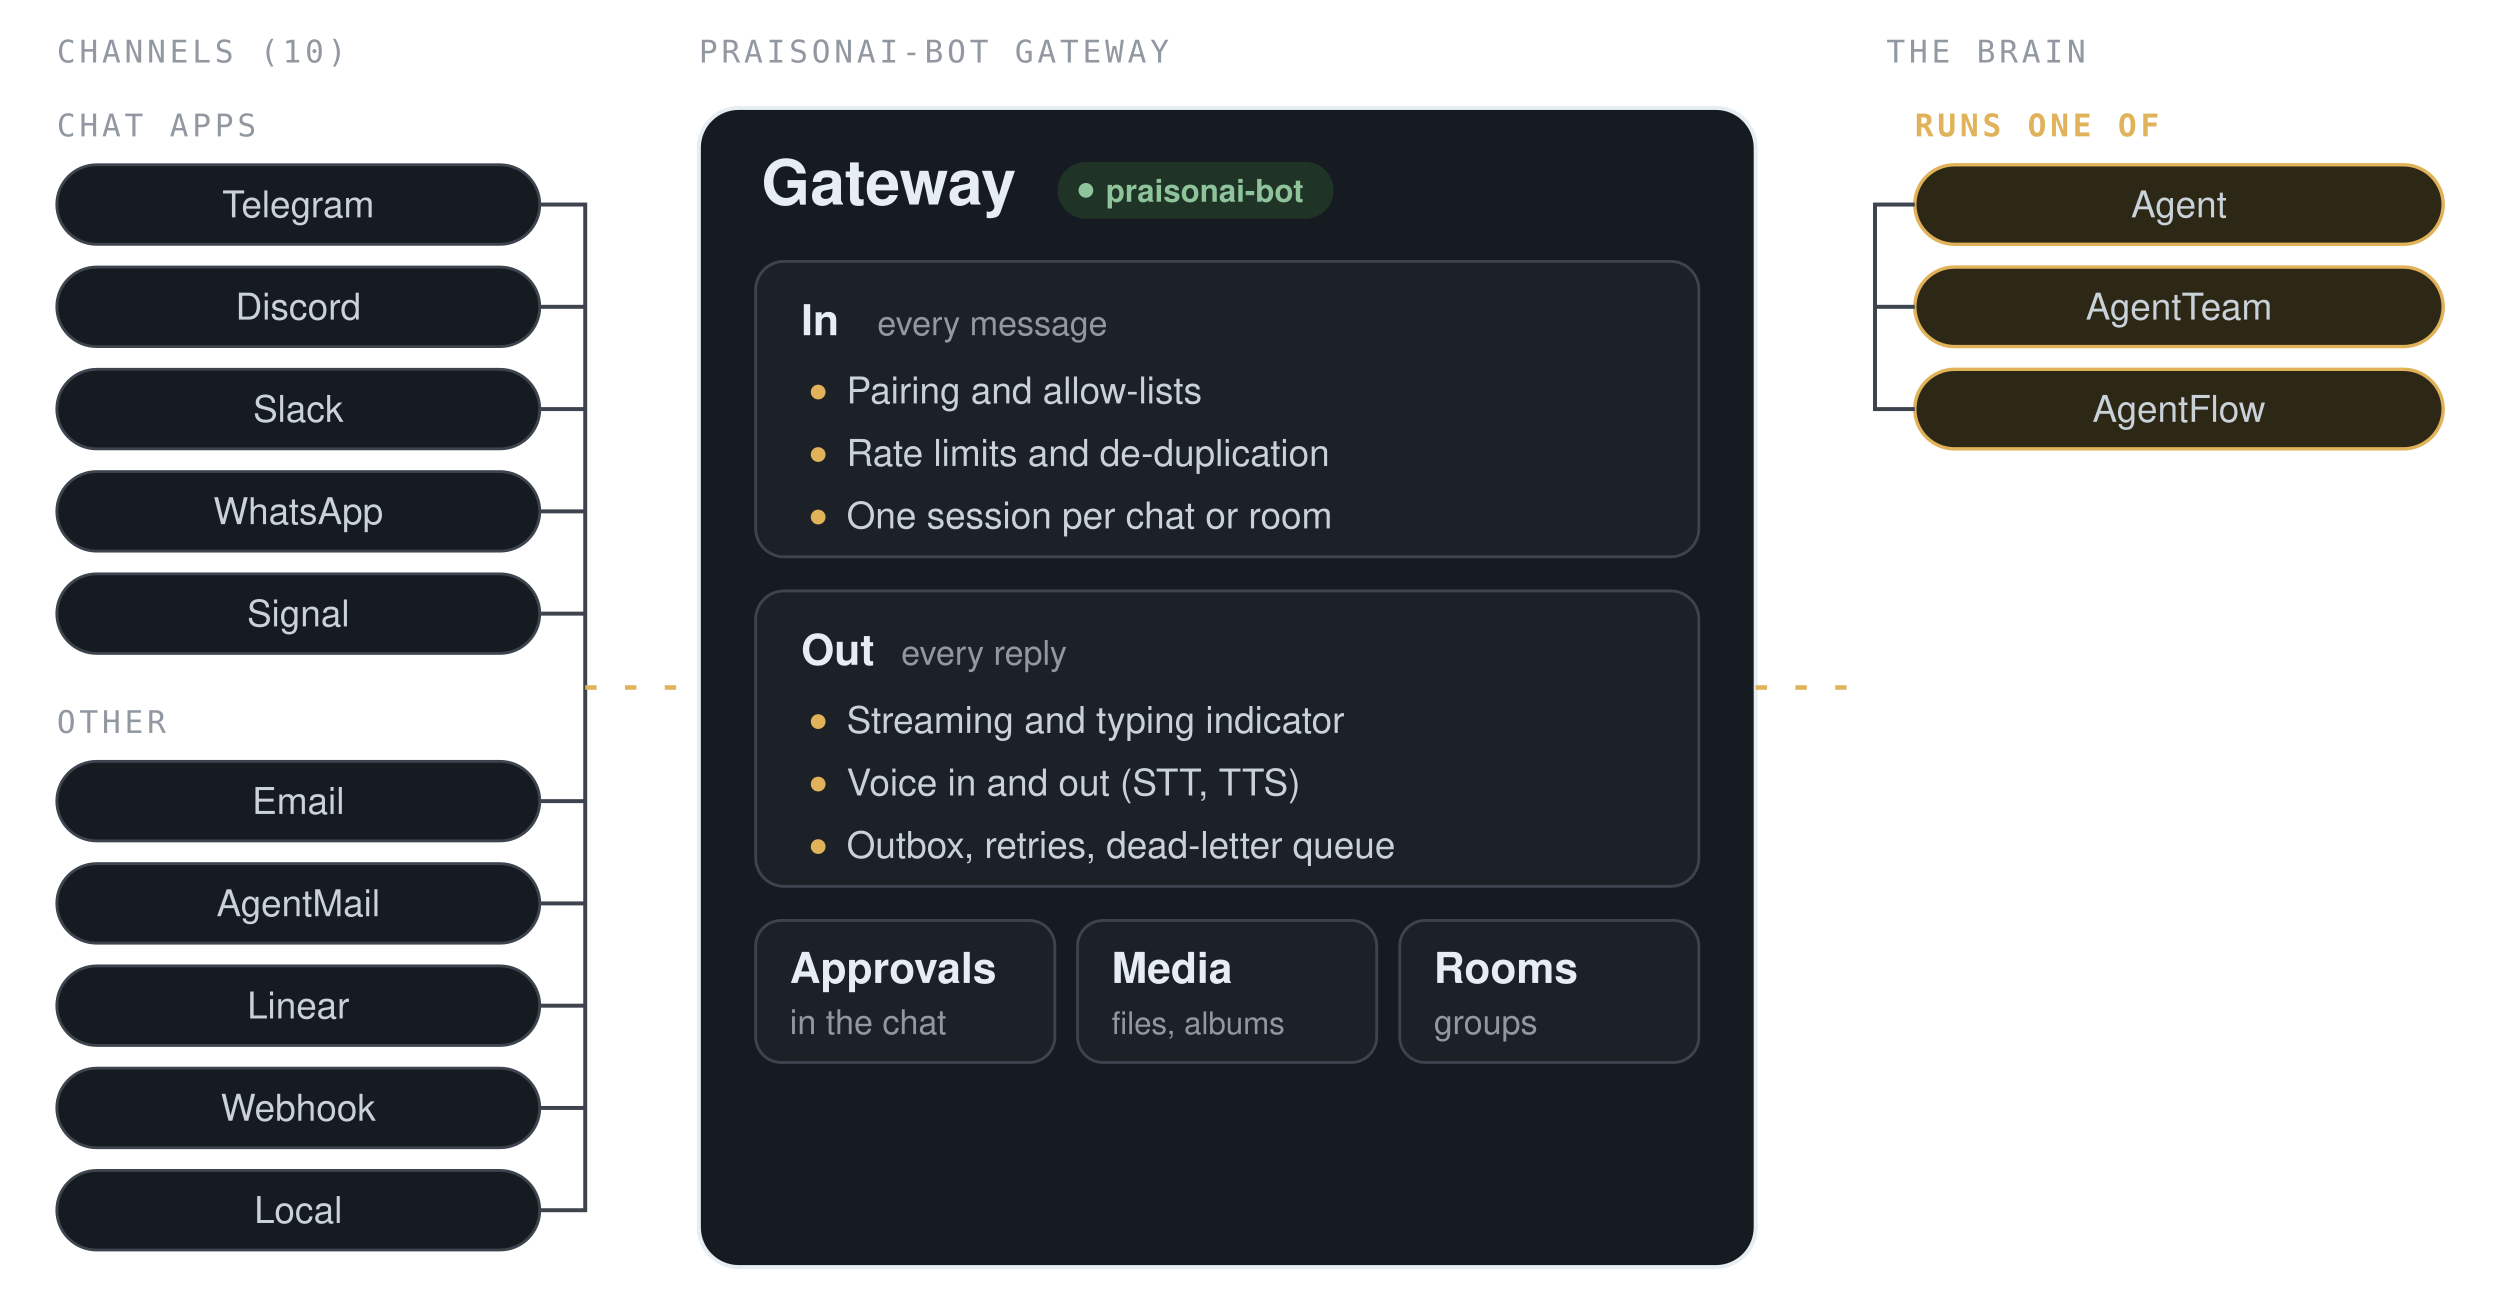
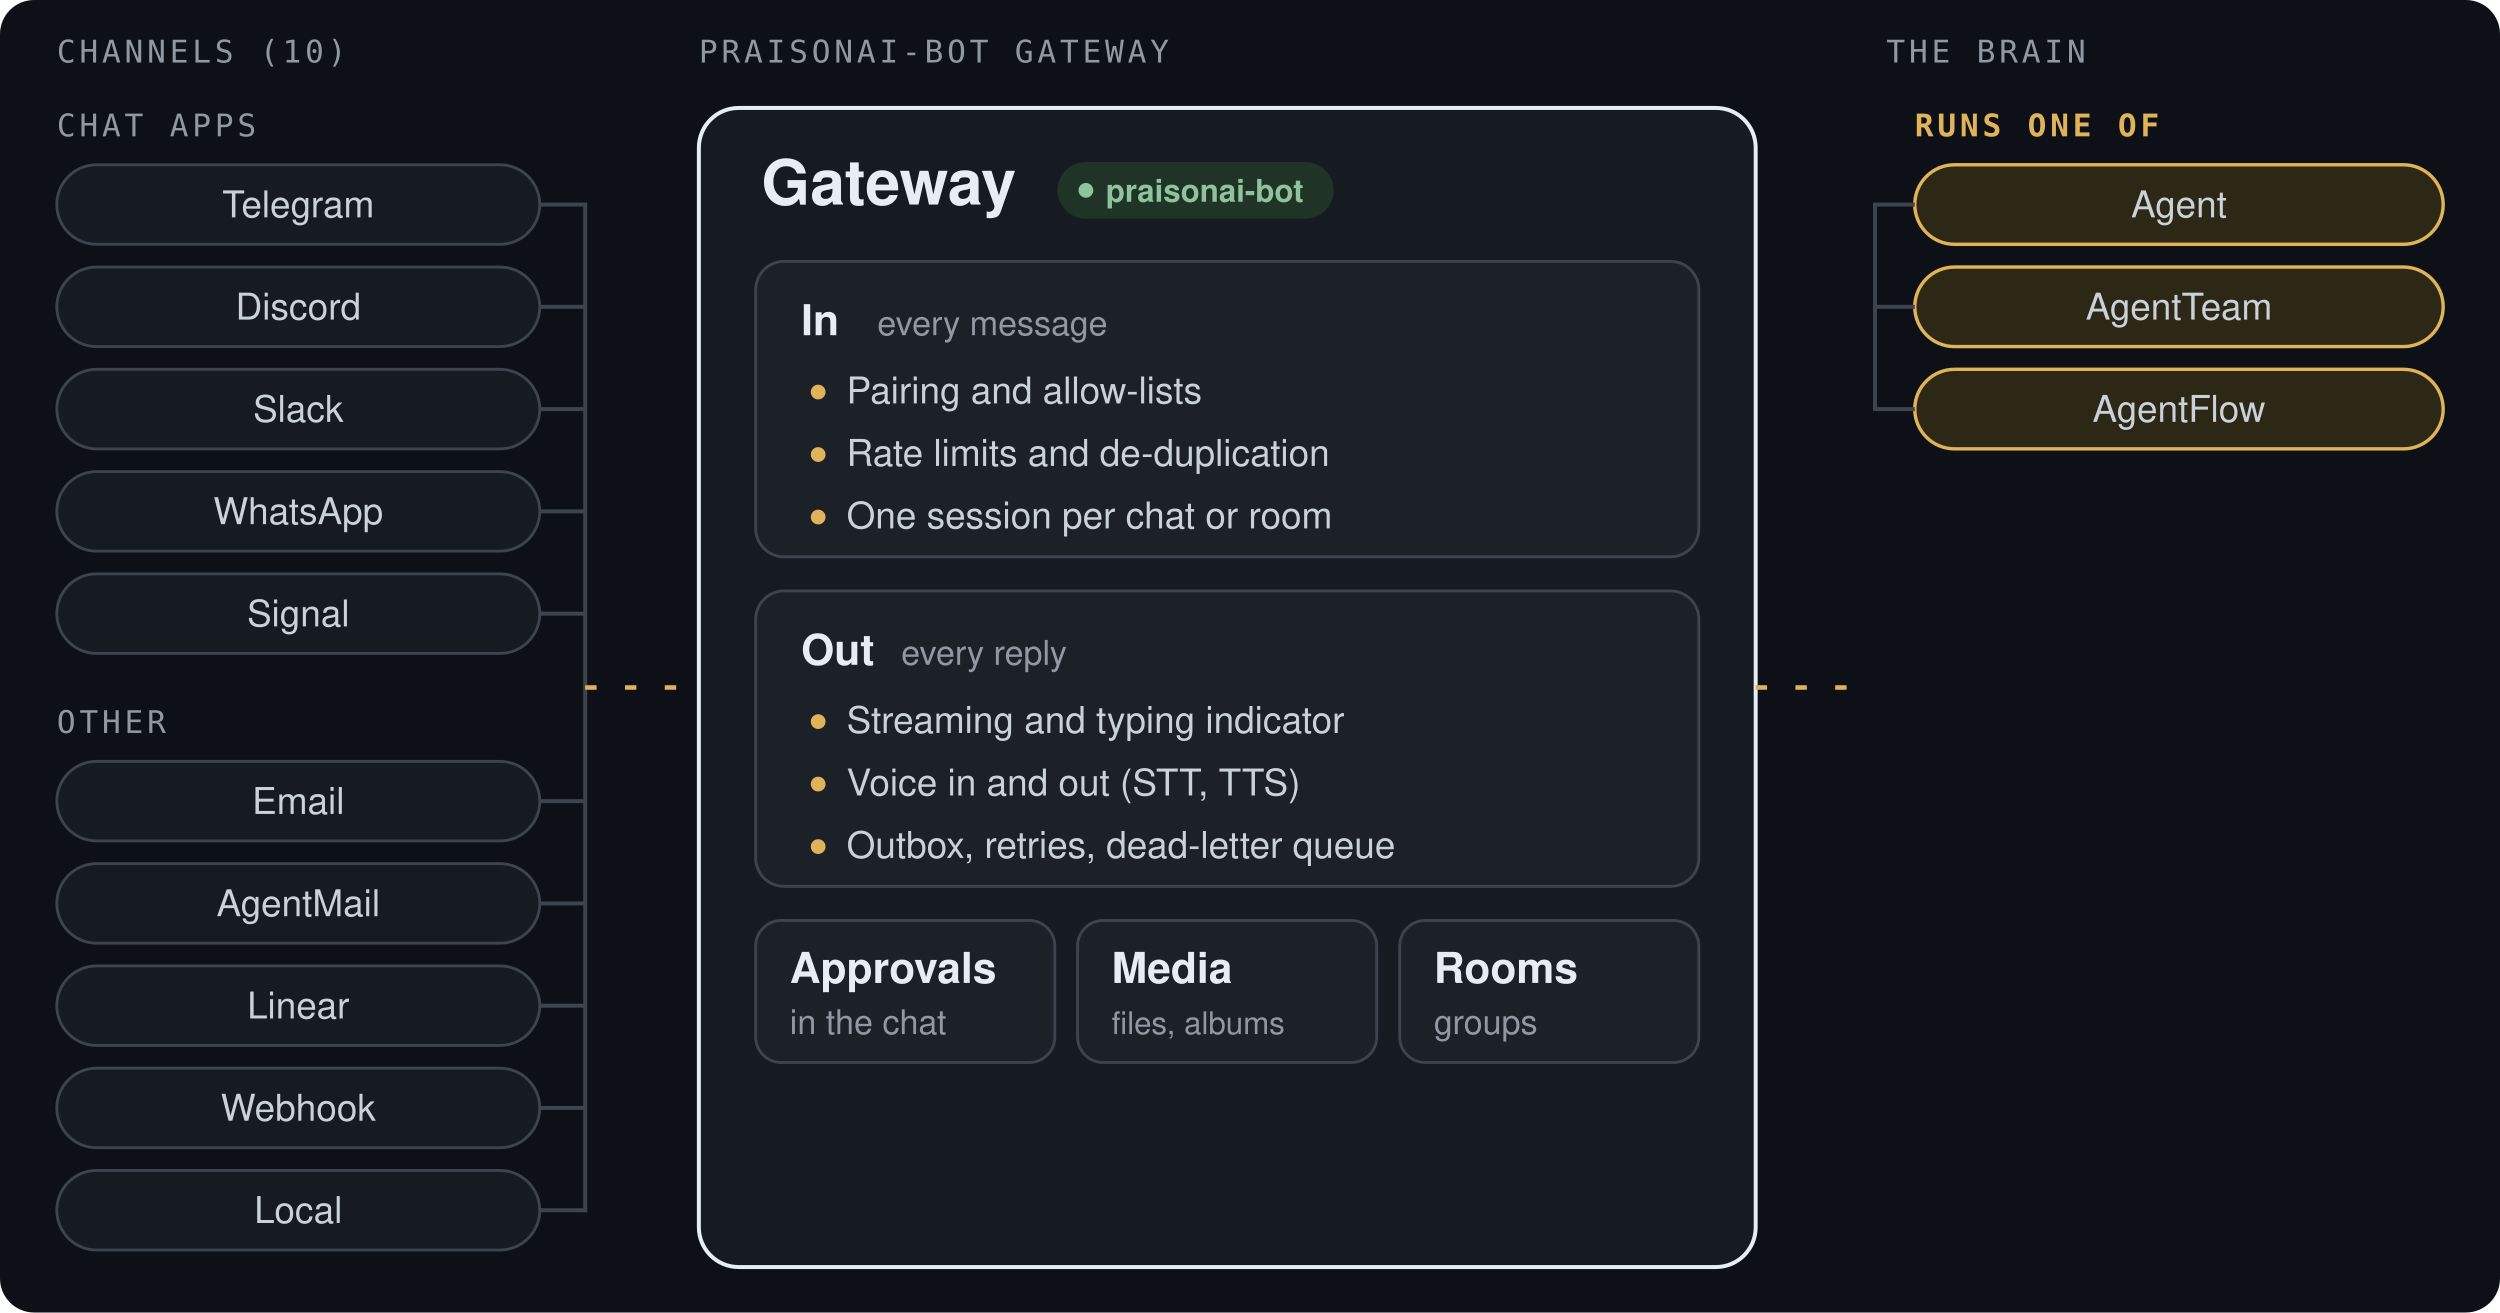
<svg xmlns="http://www.w3.org/2000/svg" viewBox="0 0 880 462" width="880" height="462" role="img" aria-label="Ten channels send messages into the praisonai-bot gateway, which handles pairing, limits, sessions, approvals, voice and reliable delivery, and runs an Agent, AgentTeam or AgentFlow.">
-   <style>
+   <style>.bgr{fill:#0d1117}
.eb{font:500 11px ui-monospace,SFMono-Regular,Menlo,Consolas,monospace;fill:#9198a1;letter-spacing:.12em}
.ebA{font:600 11px ui-monospace,SFMono-Regular,Menlo,Consolas,monospace;fill:#e0b25a;letter-spacing:.12em}
.h1{font:650 22px -apple-system,BlinkMacSystemFont,'Segoe UI',Helvetica,Arial,sans-serif;fill:#e6edf3}
.h2{font:600 15px -apple-system,BlinkMacSystemFont,'Segoe UI',Helvetica,Arial,sans-serif;fill:#e6edf3}
.tx{font:400 13px -apple-system,BlinkMacSystemFont,'Segoe UI',Helvetica,Arial,sans-serif;fill:#c9d1d9}
.sm{font:400 12px -apple-system,BlinkMacSystemFont,'Segoe UI',Helvetica,Arial,sans-serif;fill:#9198a1}
.mono{font:500 12px ui-monospace,SFMono-Regular,Menlo,Consolas,monospace;fill:#e6edf3}
.pill{fill:#161b22;stroke:#3d444d;stroke-width:1}
.pillHi{fill:#2d2716;stroke:#e0b25a;stroke-width:1.2}
.card{fill:#161b22;stroke:#e6edf3;stroke-width:1.4}
.soft{fill:#1c2128;stroke:#3d444d;stroke-width:1}
.dash{fill:none;stroke:#e0b25a;stroke-width:1.4;stroke-dasharray:6 6}
.wire{fill:none;stroke:#3d444d;stroke-width:1.4}
.flow{fill:none;stroke:#e0b25a;stroke-width:1.6;stroke-dasharray:4 10;animation:flow 1.6s linear infinite}
.flowR{fill:none;stroke:#e0b25a;stroke-width:1.6;stroke-dasharray:4 10;animation:flowR 1.6s linear infinite}
.okb{fill:#1f3326} .okt{font:600 11px -apple-system,BlinkMacSystemFont,'Segoe UI',Helvetica,Arial,sans-serif;fill:#8fc39b}
.acb{fill:#3a2f1a} .act{font:600 11px -apple-system,BlinkMacSystemFont,'Segoe UI',Helvetica,Arial,sans-serif;fill:#e0b25a}
.dot{fill:#e0b25a}
@keyframes flow{to{stroke-dashoffset:-28}}
@keyframes flowR{to{stroke-dashoffset:28}}
@media (prefers-reduced-motion:reduce){*{animation:none!important}}
</style>
+   <rect class="bgr" x="0" y="0" width="880" height="462" rx="12" />
  <text class="eb" x="20" y="22">CHANNELS (10)</text>
  <text class="eb" x="246" y="22">PRAISONAI-BOT GATEWAY</text>
  <text class="eb" x="664" y="22">THE BRAIN</text>
  <text class="eb" x="20" y="48">CHAT APPS</text>
  <rect class="pill" x="20" y="58" width="170" height="28" rx="14.0" />
  <text class="tx" x="105.0" y="76.5" text-anchor="middle">Telegram</text>
  <rect class="pill" x="20" y="94" width="170" height="28" rx="14.0" />
  <text class="tx" x="105.0" y="112.5" text-anchor="middle">Discord</text>
  <rect class="pill" x="20" y="130" width="170" height="28" rx="14.0" />
  <text class="tx" x="105.0" y="148.5" text-anchor="middle">Slack</text>
  <rect class="pill" x="20" y="166" width="170" height="28" rx="14.0" />
  <text class="tx" x="105.0" y="184.5" text-anchor="middle">WhatsApp</text>
  <rect class="pill" x="20" y="202" width="170" height="28" rx="14.0" />
  <text class="tx" x="105.0" y="220.5" text-anchor="middle">Signal</text>
  <text class="eb" x="20" y="258">OTHER</text>
  <rect class="pill" x="20" y="268" width="170" height="28" rx="14.0" />
  <text class="tx" x="105.0" y="286.5" text-anchor="middle">Email</text>
  <rect class="pill" x="20" y="304" width="170" height="28" rx="14.0" />
  <text class="tx" x="105.0" y="322.5" text-anchor="middle">AgentMail</text>
  <rect class="pill" x="20" y="340" width="170" height="28" rx="14.0" />
  <text class="tx" x="105.0" y="358.5" text-anchor="middle">Linear</text>
  <rect class="pill" x="20" y="376" width="170" height="28" rx="14.0" />
  <text class="tx" x="105.0" y="394.5" text-anchor="middle">Webhook</text>
  <rect class="pill" x="20" y="412" width="170" height="28" rx="14.0" />
  <text class="tx" x="105.0" y="430.5" text-anchor="middle">Local</text>
  <text class="ebA" x="674" y="48">RUNS ONE OF</text>
  <rect class="pillHi" x="674" y="58" width="186" height="28" rx="14.0" />
  <text class="tx" x="767.0" y="76.5" text-anchor="middle">Agent</text>
  <rect class="pillHi" x="674" y="94" width="186" height="28" rx="14.0" />
  <text class="tx" x="767.0" y="112.5" text-anchor="middle">AgentTeam</text>
  <rect class="pillHi" x="674" y="130" width="186" height="28" rx="14.0" />
  <text class="tx" x="767.0" y="148.5" text-anchor="middle">AgentFlow</text>
  <rect class="card" x="246" y="38" width="372" height="408" rx="14" />
  <text class="h1" x="268" y="72">Gateway</text>
  <rect class="okb" x="372.24" y="57" width="97.2" height="20" rx="10" />
  <circle class="okt" cx="382.24" cy="67" r="2.6" />
  <text class="okt" x="389.24" y="71">praisonai-bot</text>
  <rect class="soft" x="266" y="92" width="332" height="104" rx="10" />
  <text class="h2" x="282" y="118">In</text>
  <text class="sm" x="308.8" y="118">every message</text>
  <circle class="dot" cx="288" cy="138" r="2.6" />
  <text class="tx" x="298" y="142">Pairing and allow-lists</text>
  <circle class="dot" cx="288" cy="160" r="2.6" />
  <text class="tx" x="298" y="164">Rate limits and de-duplication</text>
  <circle class="dot" cx="288" cy="182" r="2.6" />
  <text class="tx" x="298" y="186">One session per chat or room</text>
  <rect class="soft" x="266" y="208" width="332" height="104" rx="10" />
  <text class="h2" x="282" y="234">Out</text>
  <text class="sm" x="317.2" y="234">every reply</text>
  <circle class="dot" cx="288" cy="254" r="2.6" />
  <text class="tx" x="298" y="258">Streaming and typing indicator</text>
  <circle class="dot" cx="288" cy="276" r="2.6" />
  <text class="tx" x="298" y="280">Voice in and out (STT, TTS)</text>
  <circle class="dot" cx="288" cy="298" r="2.6" />
  <text class="tx" x="298" y="302">Outbox, retries, dead-letter queue</text>
  <rect class="soft" x="266.0" y="324" width="105.3" height="50" rx="9" />
  <text class="h2" x="278.0" y="346">Approvals</text>
  <text class="sm" x="278.0" y="364">in the chat</text>
  <rect class="soft" x="379.3" y="324" width="105.3" height="50" rx="9" />
  <text class="h2" x="391.3" y="346">Media</text>
  <text class="sm" x="391.3" y="364" style="font-size:11px">files, albums</text>
  <rect class="soft" x="492.7" y="324" width="105.3" height="50" rx="9" />
  <text class="h2" x="504.7" y="346">Rooms</text>
  <text class="sm" x="504.7" y="364">groups</text>
  <path class="wire" d="M190 72 H206 V426 H190" />
  <path class="wire" d="M190 108 H206" />
  <path class="wire" d="M190 144 H206" />
  <path class="wire" d="M190 180 H206" />
  <path class="wire" d="M190 216 H206" />
  <path class="wire" d="M190 282 H206" />
  <path class="wire" d="M190 318 H206" />
  <path class="wire" d="M190 354 H206" />
  <path class="wire" d="M190 390 H206" />
  <path class="flow" d="M206 242 H246" />
  <path class="wire" d="M674 72 H660 V144 H674" />
  <path class="wire" d="M674 108 H660" />
  <path class="flowR" d="M618 242 H660" />
</svg>
